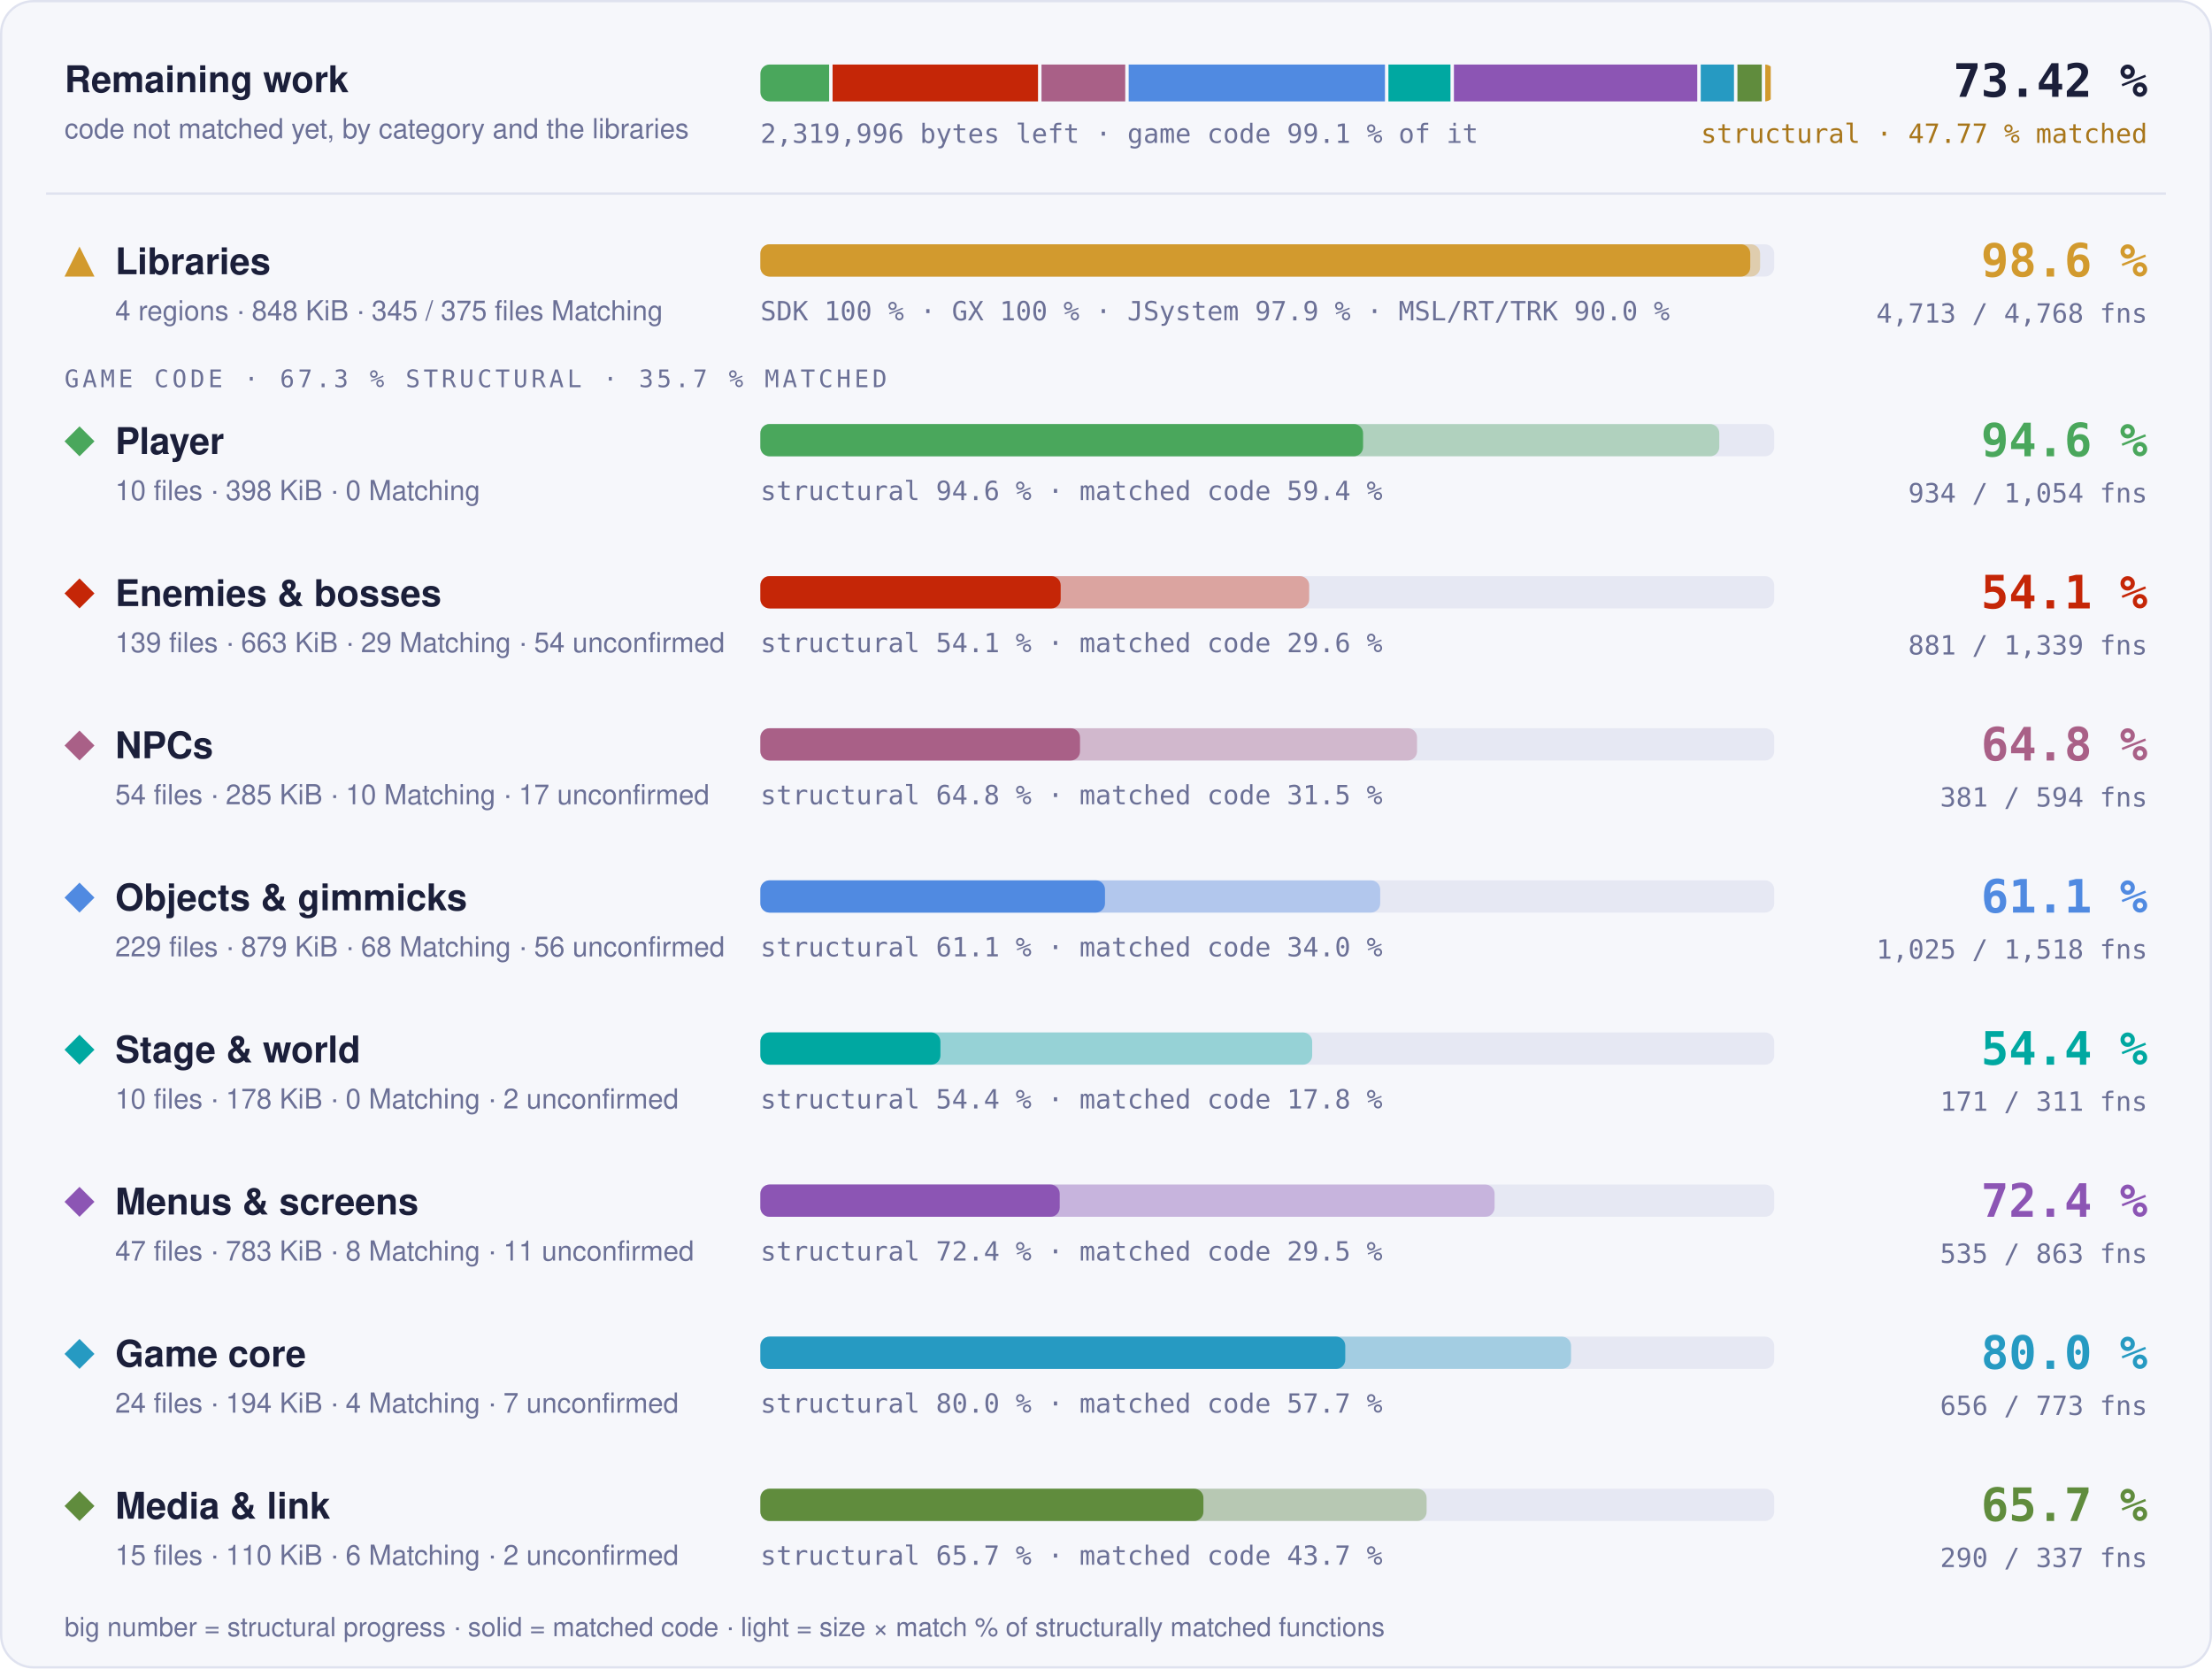
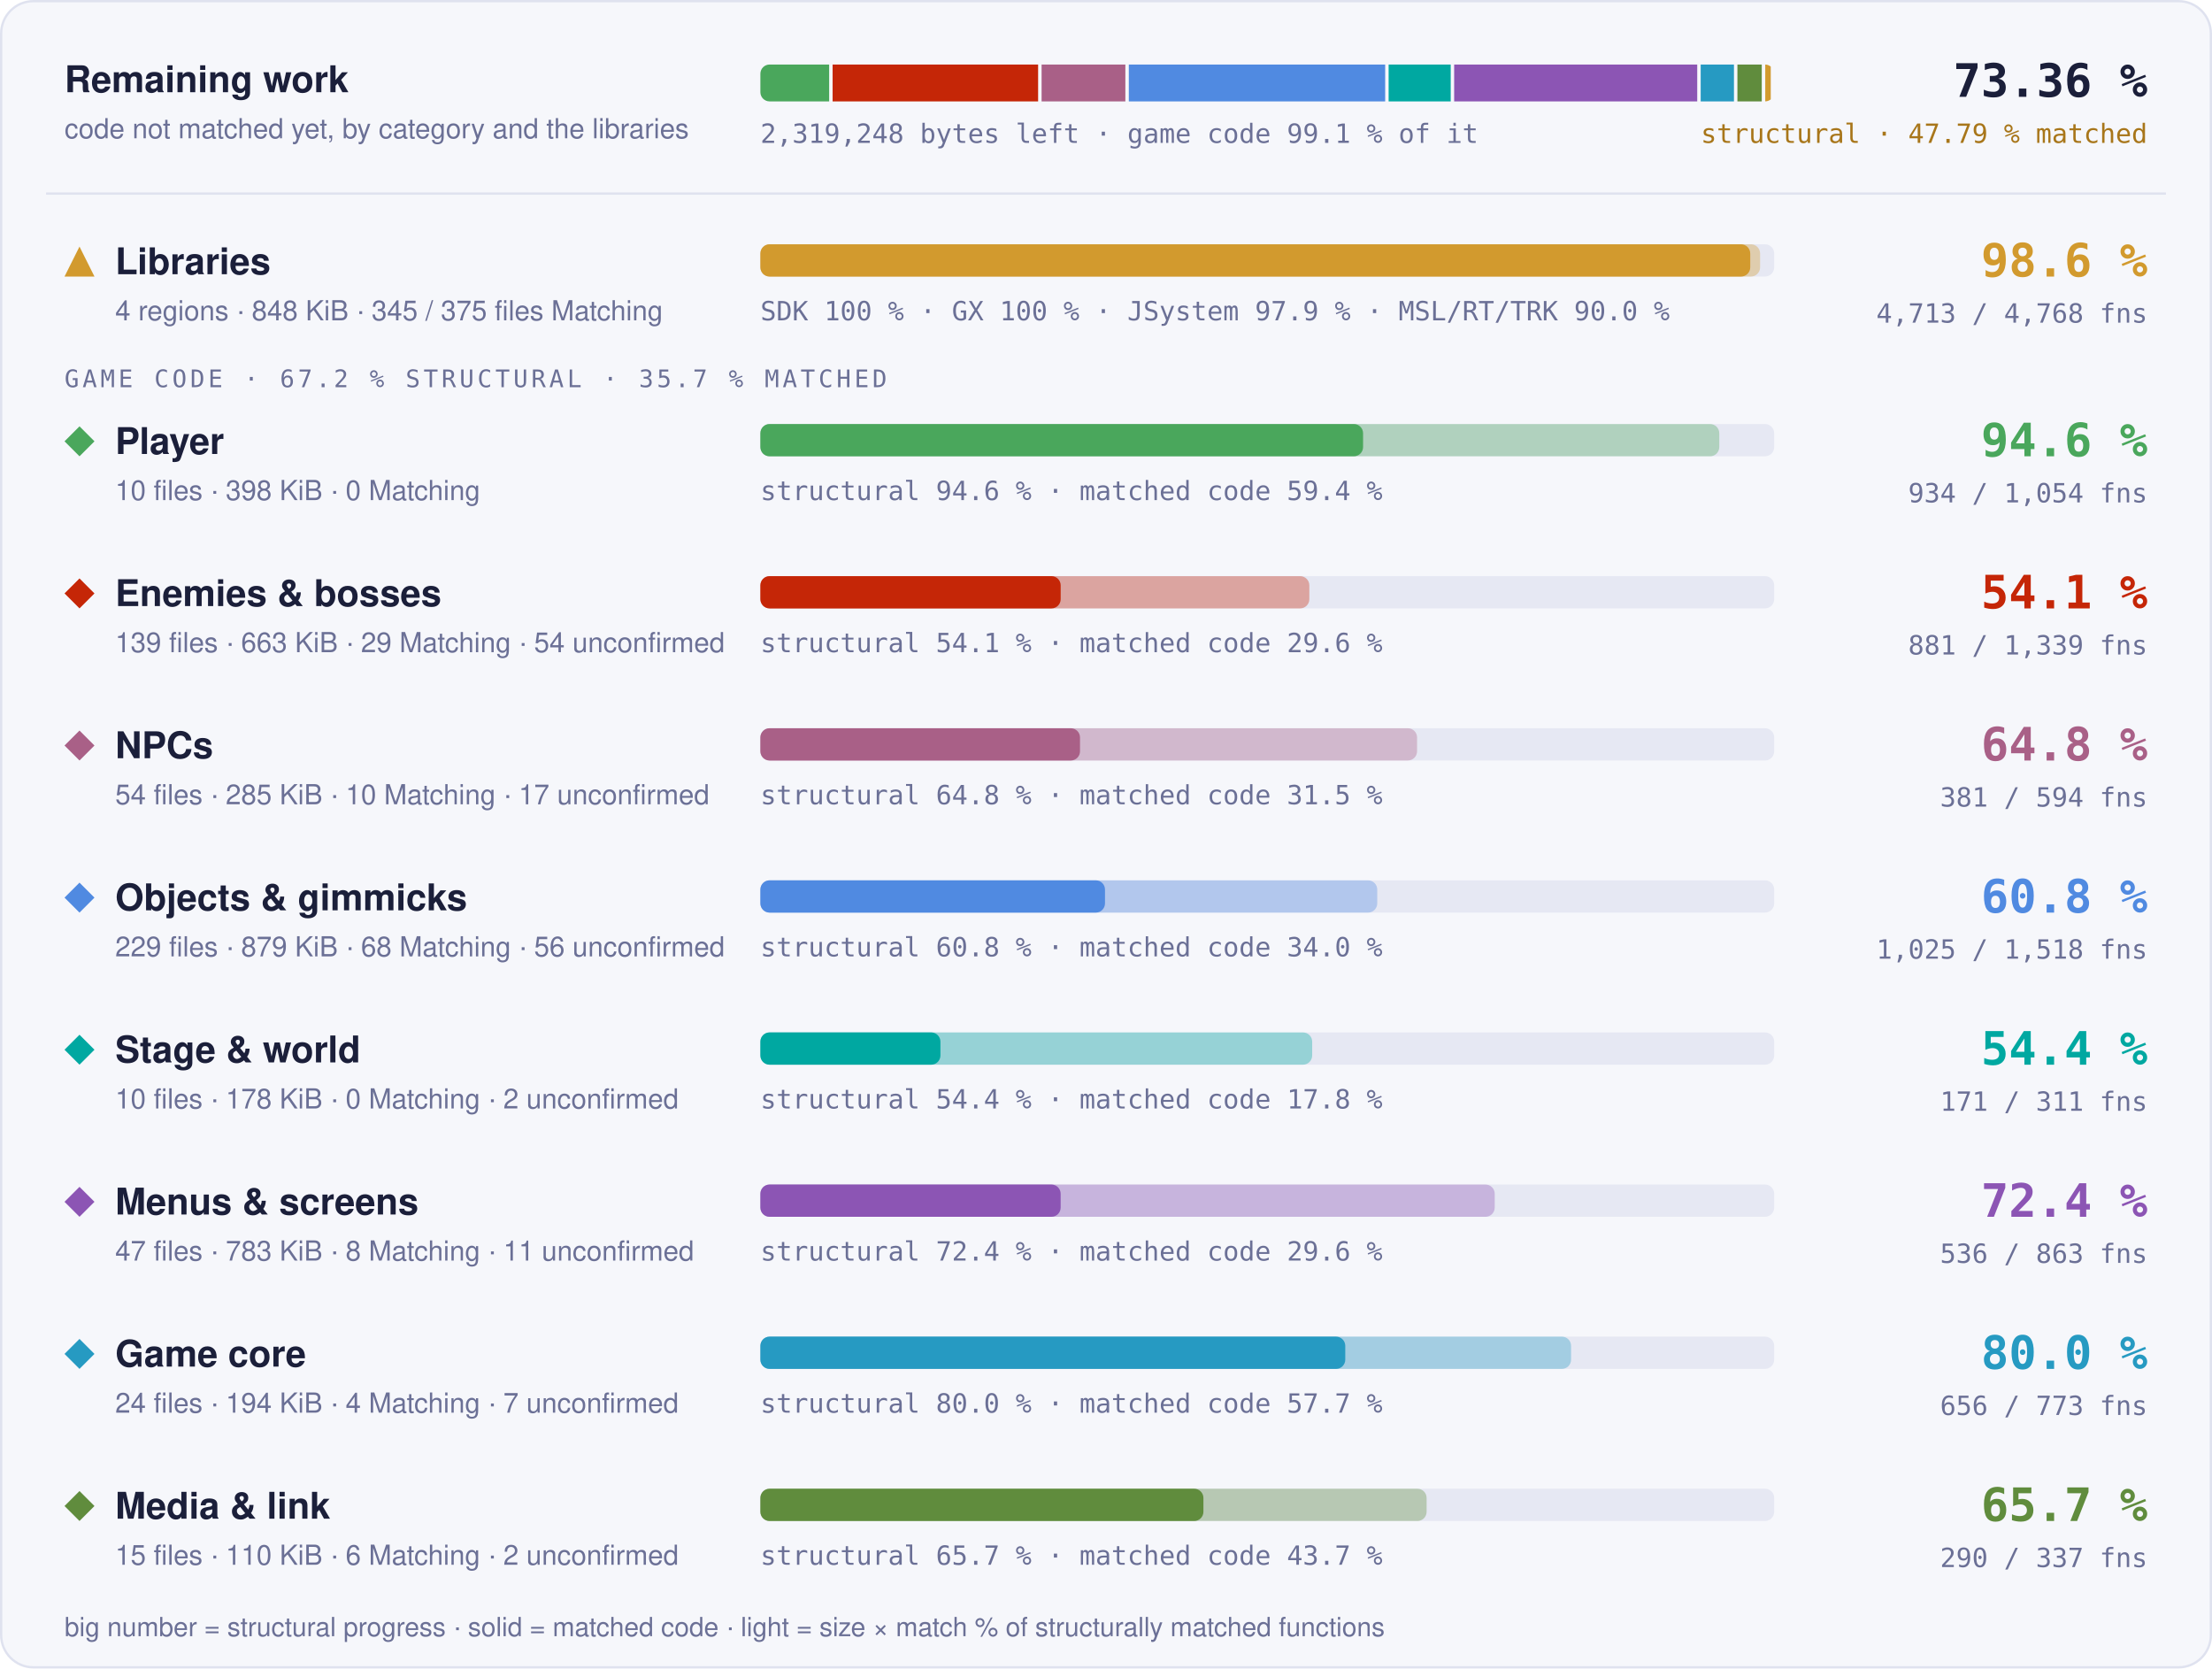
- <svg xmlns="http://www.w3.org/2000/svg" width="960" height="724" viewBox="0 0 960 724" role="img" aria-label="Progress overview: Libraries 98.6 % structural, 97.6 % matched code, 4713 of 4768 functions; Player 94.6 % structural, 59.4 % matched code, 934 of 1054 functions; Enemies &amp; bosses 54.1 % structural, 29.6 % matched code, 881 of 1339 functions; NPCs 64.8 % structural, 31.5 % matched code, 381 of 594 functions; Objects &amp; gimmicks 61.1 % structural, 34.0 % matched code, 1025 of 1518 functions; Stage &amp; world 54.4 % structural, 17.8 % matched code, 171 of 311 functions; Menus &amp; screens 72.4 % structural, 29.5 % matched code, 535 of 863 functions; Game core 80.0 % structural, 57.7 % matched code, 656 of 773 functions; Media &amp; link 65.7 % structural, 43.7 % matched code, 290 of 337 functions">
+ <svg xmlns="http://www.w3.org/2000/svg" width="960" height="724" viewBox="0 0 960 724" role="img" aria-label="Progress overview: Libraries 98.6 % structural, 97.6 % matched code, 4713 of 4768 functions; Player 94.6 % structural, 59.4 % matched code, 934 of 1054 functions; Enemies &amp; bosses 54.1 % structural, 29.6 % matched code, 881 of 1339 functions; NPCs 64.8 % structural, 31.5 % matched code, 381 of 594 functions; Objects &amp; gimmicks 60.8 % structural, 34.0 % matched code, 1025 of 1518 functions; Stage &amp; world 54.4 % structural, 17.8 % matched code, 171 of 311 functions; Menus &amp; screens 72.4 % structural, 29.6 % matched code, 536 of 863 functions; Game core 80.0 % structural, 57.7 % matched code, 656 of 773 functions; Media &amp; link 65.7 % structural, 43.7 % matched code, 290 of 337 functions">
  <style>text { font-family: -apple-system, BlinkMacSystemFont, 'Segoe UI', Helvetica, Arial, sans-serif; } .mono { font-family: ui-monospace, SFMono-Regular, 'SF Mono', Menlo, Consolas, monospace; } .grow { transform-box: fill-box; transform-origin: 0 50%; animation: grow 1.4s cubic-bezier(.2,.8,.2,1) both; } @keyframes grow { from { transform: scaleX(0); } } @media (prefers-reduced-motion: reduce) { * { animation: none !important; } }</style>
  <rect x="0.5" y="0.5" width="959" height="723" rx="14" fill="#f6f7fb" stroke="#dfe2ef" />
  <text x="28" y="40" font-size="16" font-weight="700" fill="#1b1f3a">Remaining work</text>
  <text x="28" y="60" font-size="12" fill="#6b7096">code not matched yet, by category and the libraries</text>
  <clipPath id="rw">
    <rect x="330" y="28" width="440" height="16" rx="4" />
  </clipPath>
  <g clip-path="url(#rw)">
-     <rect class="grow" x="330.00" y="28" width="29.84" height="16" fill="#4aa75c" />
-     <rect class="grow" x="361.34" y="28" width="89.16" height="16" fill="#c52607" />
-     <rect class="grow" x="452.01" y="28" width="36.34" height="16" fill="#a96087" />
-     <rect class="grow" x="489.84" y="28" width="111.23" height="16" fill="#508ae1" />
-     <rect class="grow" x="602.57" y="28" width="26.93" height="16" fill="#00a8a1" />
-     <rect class="grow" x="631.00" y="28" width="105.60" height="16" fill="#8c55b4" />
-     <rect class="grow" x="738.11" y="28" width="14.43" height="16" fill="#269ac2" />
-     <rect class="grow" x="754.04" y="28" width="10.57" height="16" fill="#608c3d" />
+     <rect class="grow" x="330.00" y="28" width="29.85" height="16" fill="#4aa75c" />
+     <rect class="grow" x="361.35" y="28" width="89.19" height="16" fill="#c52607" />
+     <rect class="grow" x="452.05" y="28" width="36.35" height="16" fill="#a96087" />
+     <rect class="grow" x="489.90" y="28" width="111.26" height="16" fill="#508ae1" />
+     <rect class="grow" x="602.66" y="28" width="26.94" height="16" fill="#00a8a1" />
+     <rect class="grow" x="631.10" y="28" width="105.49" height="16" fill="#8c55b4" />
+     <rect class="grow" x="738.09" y="28" width="14.44" height="16" fill="#269ac2" />
+     <rect class="grow" x="754.03" y="28" width="10.57" height="16" fill="#608c3d" />
    <rect class="grow" x="766.11" y="28" width="2.39" height="16" fill="#d29a2e" />
  </g>
-   <text x="330" y="62" class="mono" font-size="11.5" fill="#6b7096">2,319,996 bytes left · game code 99.1 % of it</text>
-   <text x="932" y="42" text-anchor="end" class="mono" font-size="20" font-weight="700" fill="#1b1f3a">73.42 %</text>
-   <text x="932" y="62" text-anchor="end" class="mono" font-size="11.5" fill="#a8761a">structural · 47.77 % matched</text>
+   <text x="330" y="62" class="mono" font-size="11.5" fill="#6b7096">2,319,248 bytes left · game code 99.1 % of it</text>
+   <text x="932" y="42" text-anchor="end" class="mono" font-size="20" font-weight="700" fill="#1b1f3a">73.36 %</text>
+   <text x="932" y="62" text-anchor="end" class="mono" font-size="11.5" fill="#a8761a">structural · 47.79 % matched</text>
  <line x1="20" x2="940" y1="84" y2="84" stroke="#dfe2ef" />
  <g fill="#d29a2e">
    <path d="M34.5 107L41 120L28 120Z" />
  </g>
  <text x="50" y="119" font-size="16" font-weight="700" fill="#1b1f3a">Libraries</text>
  <text x="50" y="139" font-size="12" fill="#6b7096">4 regions · 848 KiB · 345 / 375 files Matching</text>
  <rect x="330" y="106" width="440" height="14" rx="4" fill="#e6e8f3" />
  <rect class="grow" style="animation-delay:0.0s" x="330" y="106" width="433.88" height="14" rx="4" fill="#d29a2e" fill-opacity="0.35" />
  <rect class="grow" style="animation-delay:0.0s" x="330" y="106" width="429.60" height="14" rx="4" fill="#d29a2e" />
  <text x="330" y="139" class="mono" font-size="11.5" fill="#6b7096">SDK 100 % · GX 100 % · JSystem 97.9 % · MSL/RT/TRK 90.0 %</text>
  <text x="932" y="120" text-anchor="end" class="mono" font-size="20" font-weight="700" fill="#d29a2e">98.6 %</text>
  <text x="932" y="140" text-anchor="end" class="mono" font-size="11.5" fill="#6b7096">4,713 / 4,768 fns</text>
-   <text x="28" y="168" class="mono" font-size="10.5" letter-spacing="0.14em" fill="#6b7096">GAME CODE · 67.3 % STRUCTURAL · 35.7 % MATCHED</text>
+   <text x="28" y="168" class="mono" font-size="10.5" letter-spacing="0.14em" fill="#6b7096">GAME CODE · 67.2 % STRUCTURAL · 35.7 % MATCHED</text>
  <g fill="#4aa75c">
    <path d="M34.5 185L41 191.5L34.5 198L28 191.5Z" />
  </g>
  <text x="50" y="197" font-size="16" font-weight="700" fill="#1b1f3a">Player</text>
  <text x="50" y="217" font-size="12" fill="#6b7096">10 files · 398 KiB · 0 Matching</text>
  <rect x="330" y="184" width="440" height="14" rx="4" fill="#e6e8f3" />
  <rect class="grow" style="animation-delay:0.1s" x="330" y="184" width="416.16" height="14" rx="4" fill="#4aa75c" fill-opacity="0.35" />
  <rect class="grow" style="animation-delay:0.1s" x="330" y="184" width="261.57" height="14" rx="4" fill="#4aa75c" />
  <text x="330" y="217" class="mono" font-size="11.5" fill="#6b7096">structural 94.6 % · matched code 59.4 %</text>
  <text x="932" y="198" text-anchor="end" class="mono" font-size="20" font-weight="700" fill="#4aa75c">94.6 %</text>
  <text x="932" y="218" text-anchor="end" class="mono" font-size="11.5" fill="#6b7096">934 / 1,054 fns</text>
  <g fill="#c52607">
    <path d="M34.5 251L41 257.5L34.5 264L28 257.5Z" />
  </g>
  <text x="50" y="263" font-size="16" font-weight="700" fill="#1b1f3a">Enemies &amp; bosses</text>
  <text x="50" y="283" font-size="12" fill="#6b7096">139 files · 663 KiB · 29 Matching · 54 unconfirmed</text>
  <rect x="330" y="250" width="440" height="14" rx="4" fill="#e6e8f3" />
-   <rect class="grow" style="animation-delay:0.2s" x="330" y="250" width="238.18" height="14" rx="4" fill="#c52607" fill-opacity="0.35" />
+   <rect class="grow" style="animation-delay:0.2s" x="330" y="250" width="238.25" height="14" rx="4" fill="#c52607" fill-opacity="0.35" />
  <rect class="grow" style="animation-delay:0.2s" x="330" y="250" width="130.33" height="14" rx="4" fill="#c52607" />
  <text x="330" y="283" class="mono" font-size="11.5" fill="#6b7096">structural 54.1 % · matched code 29.6 %</text>
  <text x="932" y="264" text-anchor="end" class="mono" font-size="20" font-weight="700" fill="#c52607">54.1 %</text>
  <text x="932" y="284" text-anchor="end" class="mono" font-size="11.5" fill="#6b7096">881 / 1,339 fns</text>
  <g fill="#a96087">
    <path d="M34.5 317L41 323.5L34.5 330L28 323.5Z" />
  </g>
  <text x="50" y="329" font-size="16" font-weight="700" fill="#1b1f3a">NPCs</text>
  <text x="50" y="349" font-size="12" fill="#6b7096">54 files · 285 KiB · 10 Matching · 17 unconfirmed</text>
  <rect x="330" y="316" width="440" height="14" rx="4" fill="#e6e8f3" />
-   <rect class="grow" style="animation-delay:0.3s" x="330" y="316" width="284.99" height="14" rx="4" fill="#a96087" fill-opacity="0.35" />
+   <rect class="grow" style="animation-delay:0.3s" x="330" y="316" width="285.00" height="14" rx="4" fill="#a96087" fill-opacity="0.35" />
  <rect class="grow" style="animation-delay:0.3s" x="330" y="316" width="138.72" height="14" rx="4" fill="#a96087" />
  <text x="330" y="349" class="mono" font-size="11.5" fill="#6b7096">structural 64.8 % · matched code 31.5 %</text>
  <text x="932" y="330" text-anchor="end" class="mono" font-size="20" font-weight="700" fill="#a96087">64.8 %</text>
  <text x="932" y="350" text-anchor="end" class="mono" font-size="11.5" fill="#6b7096">381 / 594 fns</text>
  <g fill="#508ae1">
    <path d="M34.5 383L41 389.5L34.5 396L28 389.5Z" />
  </g>
  <text x="50" y="395" font-size="16" font-weight="700" fill="#1b1f3a">Objects &amp; gimmicks</text>
  <text x="50" y="415" font-size="12" fill="#6b7096">229 files · 879 KiB · 68 Matching · 56 unconfirmed</text>
  <rect x="330" y="382" width="440" height="14" rx="4" fill="#e6e8f3" />
-   <rect class="grow" style="animation-delay:0.4s" x="330" y="382" width="269.00" height="14" rx="4" fill="#508ae1" fill-opacity="0.35" />
+   <rect class="grow" style="animation-delay:0.4s" x="330" y="382" width="267.72" height="14" rx="4" fill="#508ae1" fill-opacity="0.35" />
  <rect class="grow" style="animation-delay:0.4s" x="330" y="382" width="149.56" height="14" rx="4" fill="#508ae1" />
-   <text x="330" y="415" class="mono" font-size="11.5" fill="#6b7096">structural 61.1 % · matched code 34.0 %</text>
-   <text x="932" y="396" text-anchor="end" class="mono" font-size="20" font-weight="700" fill="#508ae1">61.1 %</text>
+   <text x="330" y="415" class="mono" font-size="11.5" fill="#6b7096">structural 60.8 % · matched code 34.0 %</text>
+   <text x="932" y="396" text-anchor="end" class="mono" font-size="20" font-weight="700" fill="#508ae1">60.8 %</text>
  <text x="932" y="416" text-anchor="end" class="mono" font-size="11.5" fill="#6b7096">1,025 / 1,518 fns</text>
  <g fill="#00a8a1">
    <path d="M34.5 449L41 455.5L34.5 462L28 455.5Z" />
  </g>
  <text x="50" y="461" font-size="16" font-weight="700" fill="#1b1f3a">Stage &amp; world</text>
  <text x="50" y="481" font-size="12" fill="#6b7096">10 files · 178 KiB · 0 Matching · 2 unconfirmed</text>
  <rect x="330" y="448" width="440" height="14" rx="4" fill="#e6e8f3" />
  <rect class="grow" style="animation-delay:0.5s" x="330" y="448" width="239.48" height="14" rx="4" fill="#00a8a1" fill-opacity="0.35" />
  <rect class="grow" style="animation-delay:0.5s" x="330" y="448" width="78.14" height="14" rx="4" fill="#00a8a1" />
  <text x="330" y="481" class="mono" font-size="11.5" fill="#6b7096">structural 54.4 % · matched code 17.8 %</text>
  <text x="932" y="462" text-anchor="end" class="mono" font-size="20" font-weight="700" fill="#00a8a1">54.4 %</text>
  <text x="932" y="482" text-anchor="end" class="mono" font-size="11.5" fill="#6b7096">171 / 311 fns</text>
  <g fill="#8c55b4">
    <path d="M34.5 515L41 521.5L34.5 528L28 521.5Z" />
  </g>
  <text x="50" y="527" font-size="16" font-weight="700" fill="#1b1f3a">Menus &amp; screens</text>
  <text x="50" y="547" font-size="12" fill="#6b7096">47 files · 783 KiB · 8 Matching · 11 unconfirmed</text>
  <rect x="330" y="514" width="440" height="14" rx="4" fill="#e6e8f3" />
-   <rect class="grow" style="animation-delay:0.6s" x="330" y="514" width="318.65" height="14" rx="4" fill="#8c55b4" fill-opacity="0.35" />
-   <rect class="grow" style="animation-delay:0.6s" x="330" y="514" width="129.91" height="14" rx="4" fill="#8c55b4" />
-   <text x="330" y="547" class="mono" font-size="11.5" fill="#6b7096">structural 72.4 % · matched code 29.5 %</text>
+   <rect class="grow" style="animation-delay:0.6s" x="330" y="514" width="318.70" height="14" rx="4" fill="#8c55b4" fill-opacity="0.35" />
+   <rect class="grow" style="animation-delay:0.6s" x="330" y="514" width="130.32" height="14" rx="4" fill="#8c55b4" />
+   <text x="330" y="547" class="mono" font-size="11.5" fill="#6b7096">structural 72.4 % · matched code 29.6 %</text>
  <text x="932" y="528" text-anchor="end" class="mono" font-size="20" font-weight="700" fill="#8c55b4">72.4 %</text>
-   <text x="932" y="548" text-anchor="end" class="mono" font-size="11.5" fill="#6b7096">535 / 863 fns</text>
+   <text x="932" y="548" text-anchor="end" class="mono" font-size="11.5" fill="#6b7096">536 / 863 fns</text>
  <g fill="#269ac2">
    <path d="M34.5 581L41 587.5L34.5 594L28 587.5Z" />
  </g>
  <text x="50" y="593" font-size="16" font-weight="700" fill="#1b1f3a">Game core</text>
  <text x="50" y="613" font-size="12" fill="#6b7096">24 files · 194 KiB · 4 Matching · 7 unconfirmed</text>
  <rect x="330" y="580" width="440" height="14" rx="4" fill="#e6e8f3" />
  <rect class="grow" style="animation-delay:0.7s" x="330" y="580" width="351.84" height="14" rx="4" fill="#269ac2" fill-opacity="0.35" />
  <rect class="grow" style="animation-delay:0.7s" x="330" y="580" width="253.84" height="14" rx="4" fill="#269ac2" />
  <text x="330" y="613" class="mono" font-size="11.5" fill="#6b7096">structural 80.0 % · matched code 57.7 %</text>
  <text x="932" y="594" text-anchor="end" class="mono" font-size="20" font-weight="700" fill="#269ac2">80.0 %</text>
  <text x="932" y="614" text-anchor="end" class="mono" font-size="11.5" fill="#6b7096">656 / 773 fns</text>
  <g fill="#608c3d">
    <path d="M34.5 647L41 653.5L34.5 660L28 653.5Z" />
  </g>
  <text x="50" y="659" font-size="16" font-weight="700" fill="#1b1f3a">Media &amp; link</text>
  <text x="50" y="679" font-size="12" fill="#6b7096">15 files · 110 KiB · 6 Matching · 2 unconfirmed</text>
  <rect x="330" y="646" width="440" height="14" rx="4" fill="#e6e8f3" />
  <rect class="grow" style="animation-delay:0.8s" x="330" y="646" width="289.14" height="14" rx="4" fill="#608c3d" fill-opacity="0.35" />
  <rect class="grow" style="animation-delay:0.8s" x="330" y="646" width="192.28" height="14" rx="4" fill="#608c3d" />
  <text x="330" y="679" class="mono" font-size="11.5" fill="#6b7096">structural 65.7 % · matched code 43.7 %</text>
  <text x="932" y="660" text-anchor="end" class="mono" font-size="20" font-weight="700" fill="#608c3d">65.7 %</text>
  <text x="932" y="680" text-anchor="end" class="mono" font-size="11.5" fill="#6b7096">290 / 337 fns</text>
  <text x="28" y="710" font-size="11.5" fill="#6b7096">big number = structural progress · solid = matched code · light = size × match % of structurally matched functions</text>
</svg>
